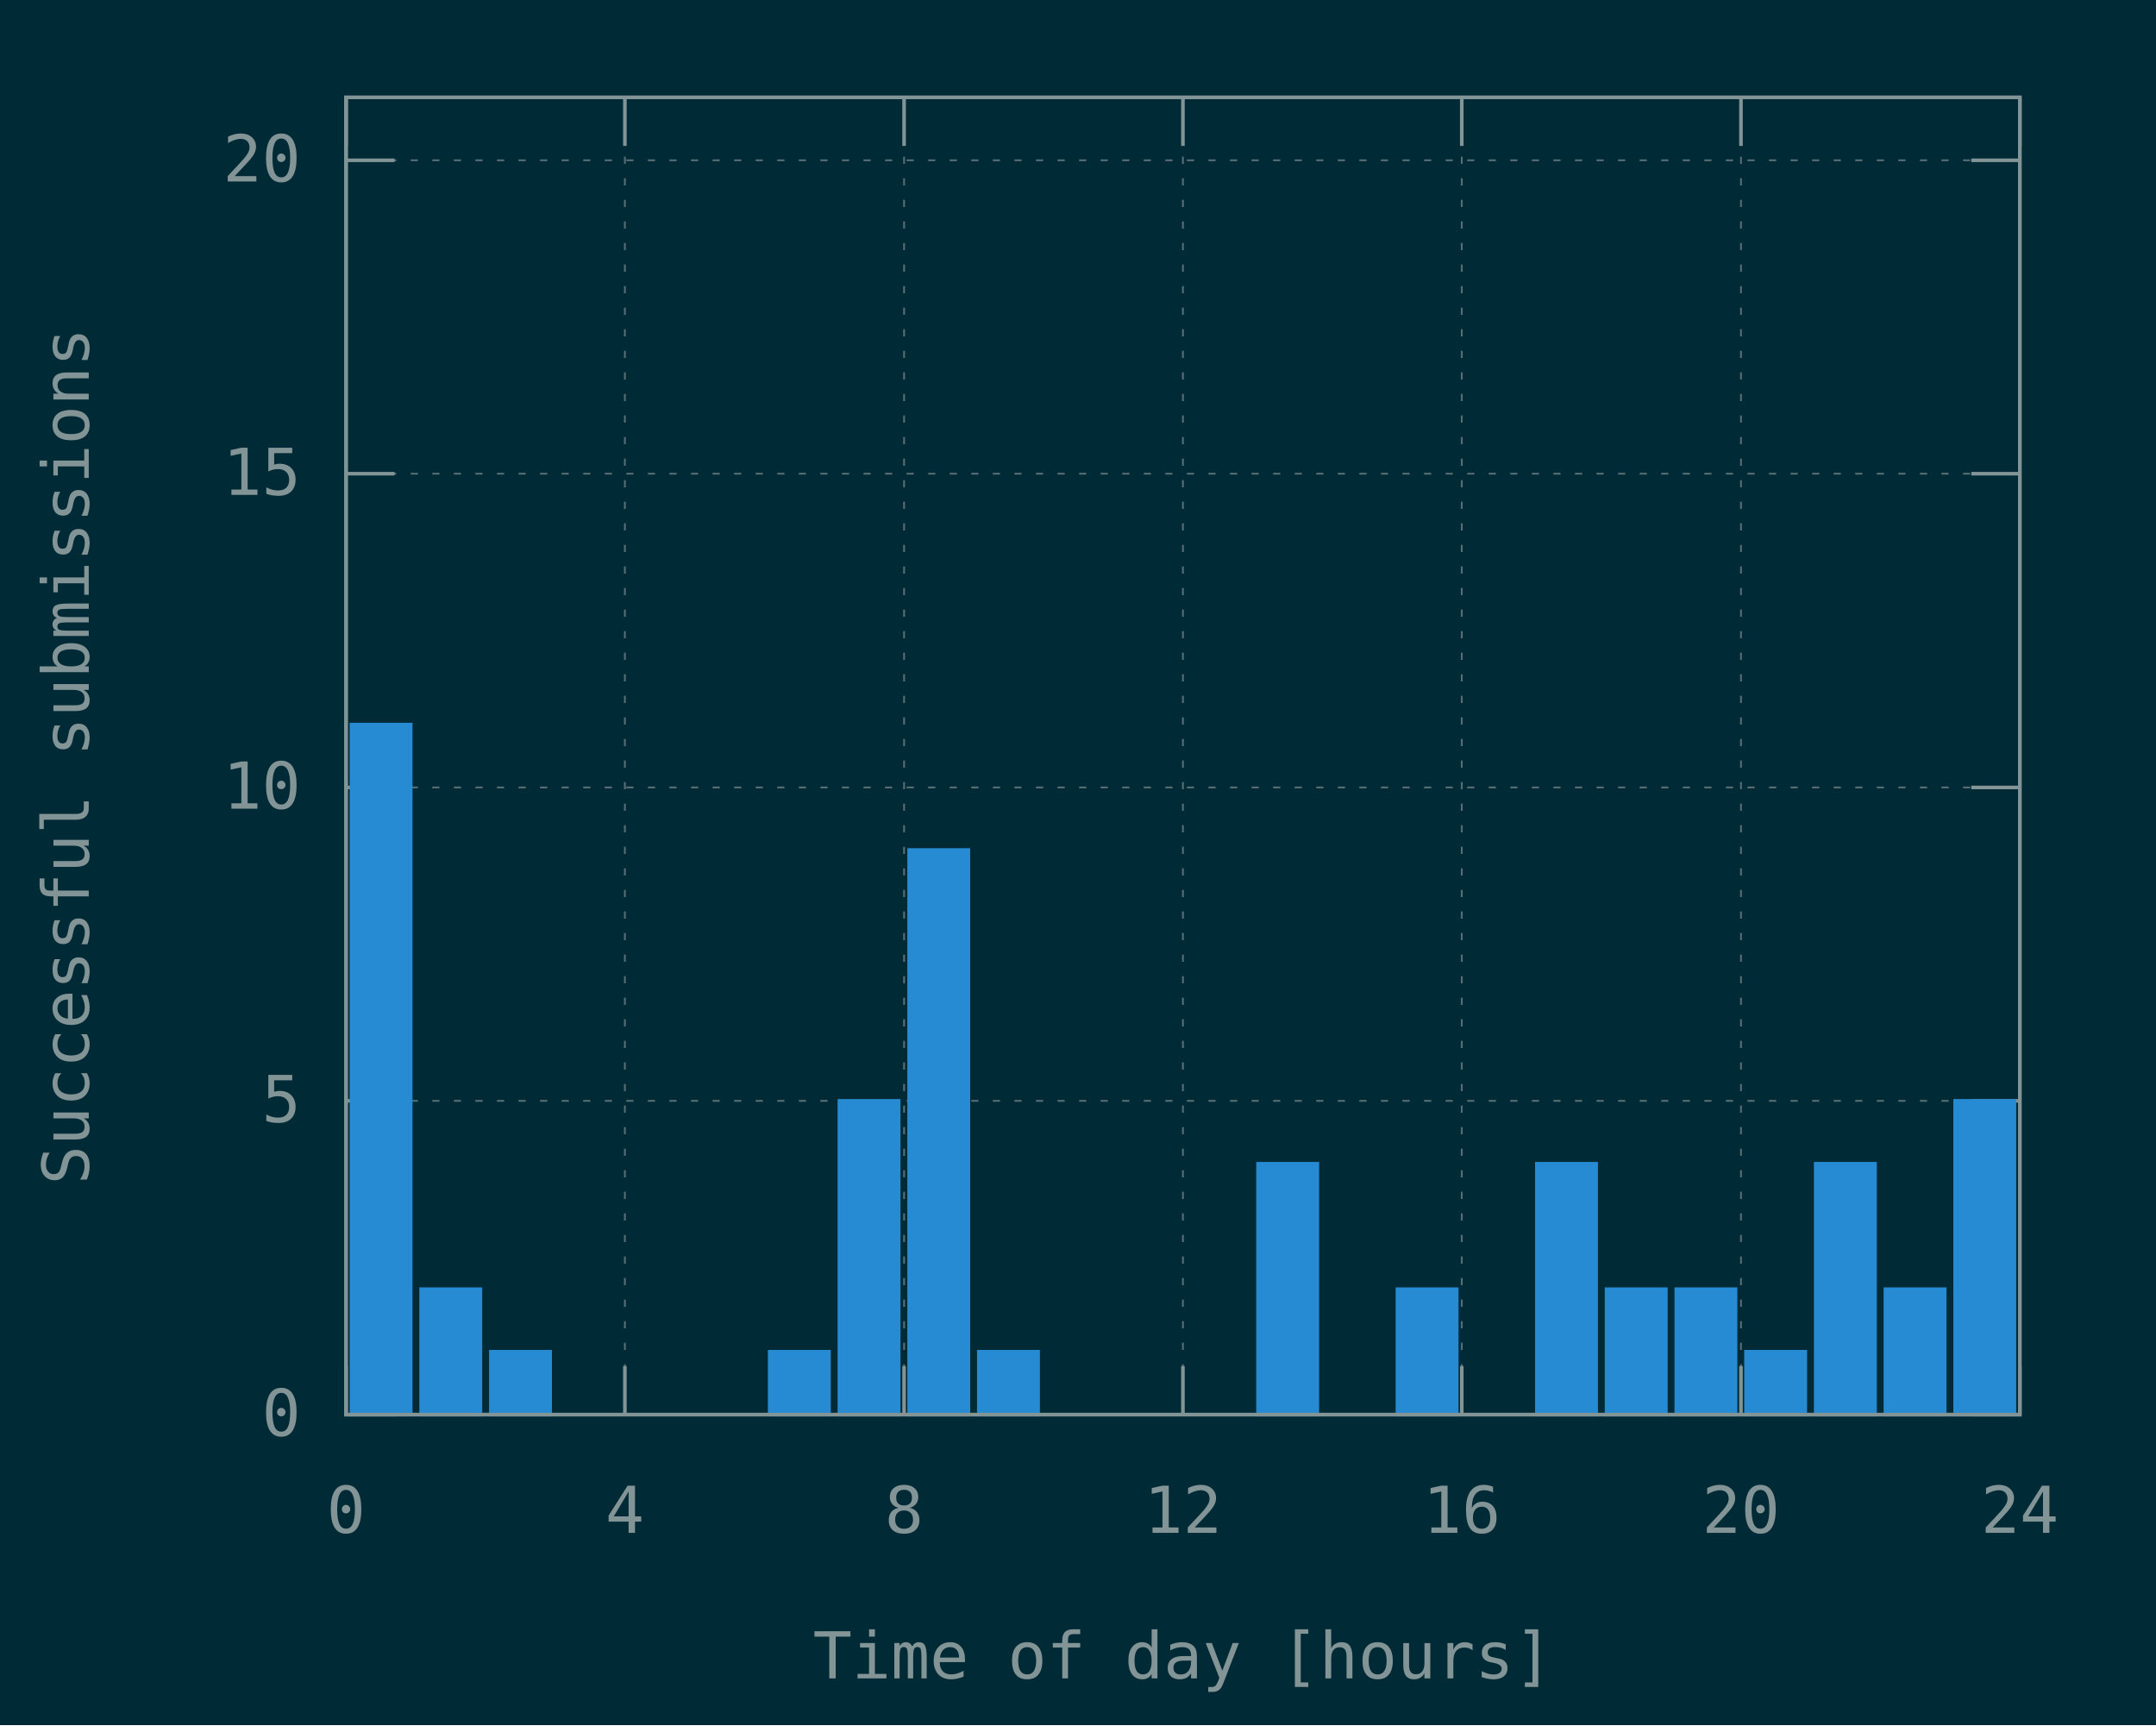
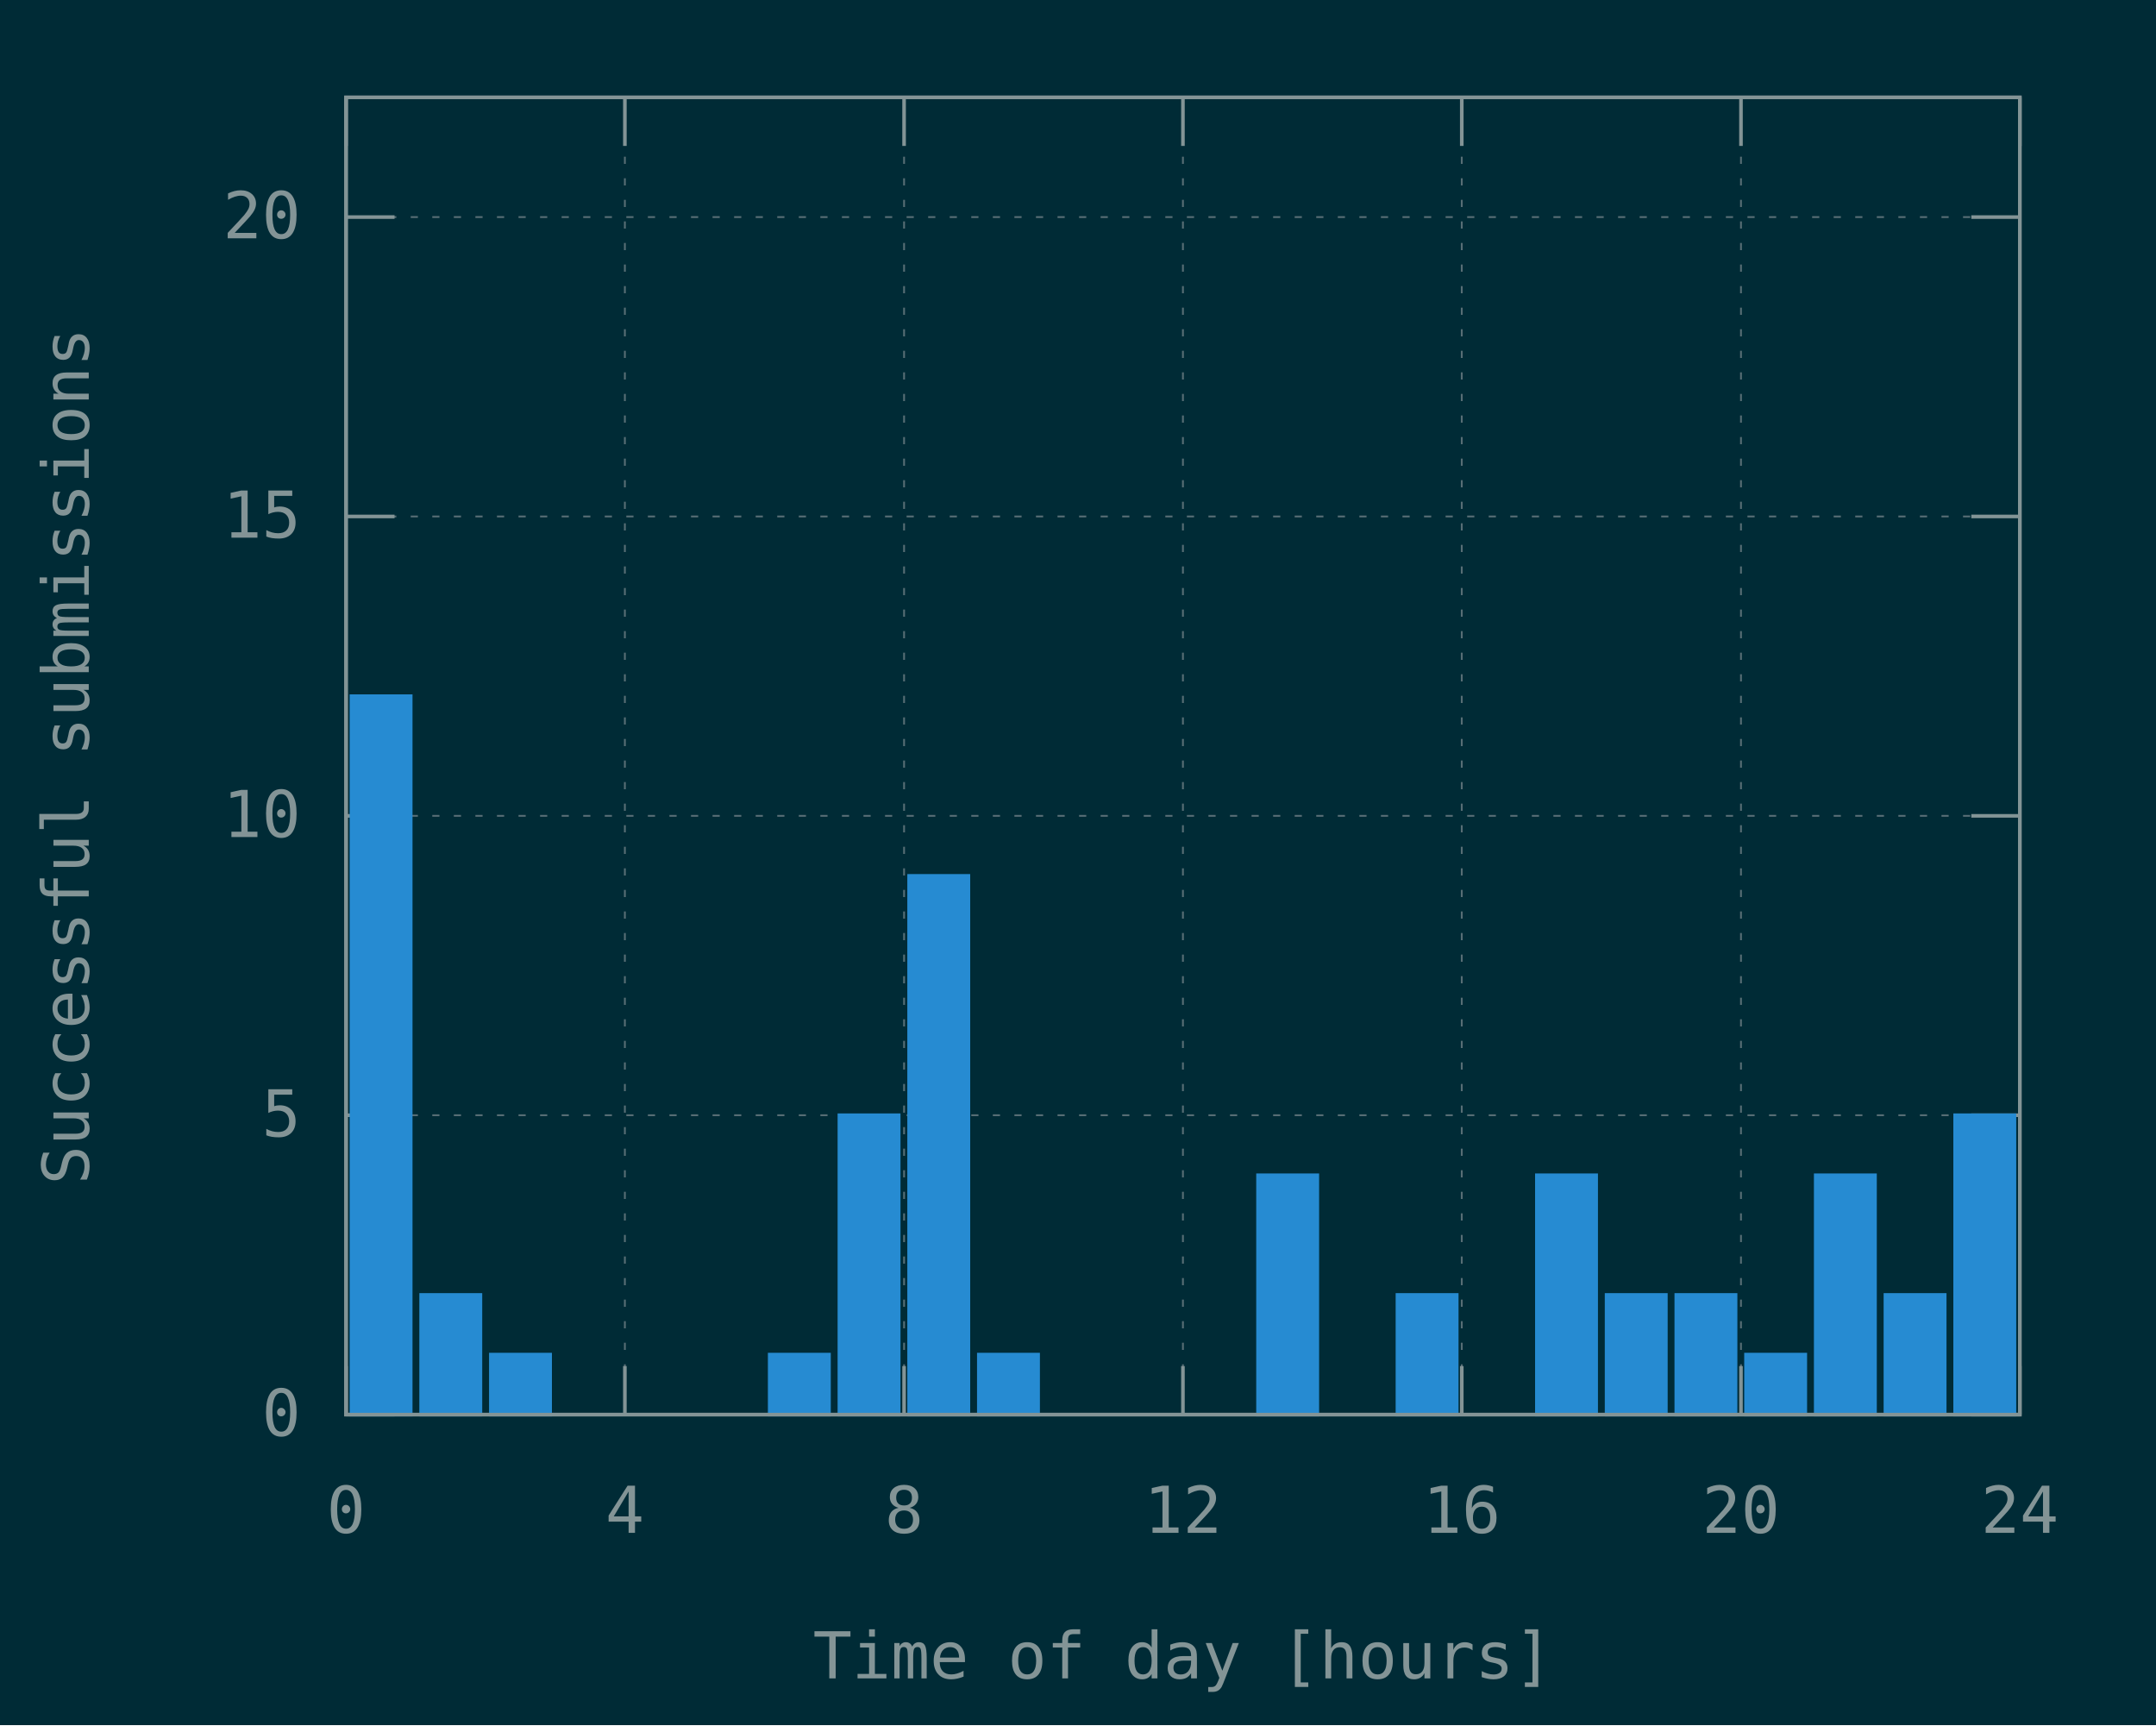
<svg xmlns="http://www.w3.org/2000/svg" xmlns:xlink="http://www.w3.org/1999/xlink" width="600" height="480" viewBox="0 0 600 480">
  <g id="gnuplot_canvas">
    <rect x="0" y="0" width="600" height="480" fill="#002b36" />
    <defs>
      <circle id="gpDot" r="0.5" stroke-width="0.5" stroke="currentColor" />
      <path id="gpPt0" stroke-width="0.148" stroke="currentColor" d="M-1,0 h2 M0,-1 v2" />
      <path id="gpPt1" stroke-width="0.148" stroke="currentColor" d="M-1,-1 L1,1 M1,-1 L-1,1" />
      <path id="gpPt2" stroke-width="0.148" stroke="currentColor" d="M-1,0 L1,0 M0,-1 L0,1 M-1,-1 L1,1 M-1,1 L1,-1" />
      <rect id="gpPt3" stroke-width="0.148" stroke="currentColor" x="-1" y="-1" width="2" height="2" />
      <rect id="gpPt4" stroke-width="0.148" stroke="currentColor" fill="currentColor" x="-1" y="-1" width="2" height="2" />
      <circle id="gpPt5" stroke-width="0.148" stroke="currentColor" cx="0" cy="0" r="1" />
      <use xlink:href="#gpPt5" id="gpPt6" fill="currentColor" stroke="none" />
      <path id="gpPt7" stroke-width="0.148" stroke="currentColor" d="M0,-1.33 L-1.33,0.67 L1.33,0.67 z" />
      <use xlink:href="#gpPt7" id="gpPt8" fill="currentColor" stroke="none" />
      <use xlink:href="#gpPt7" id="gpPt9" stroke="currentColor" transform="rotate(180)" />
      <use xlink:href="#gpPt9" id="gpPt10" fill="currentColor" stroke="none" />
      <use xlink:href="#gpPt3" id="gpPt11" stroke="currentColor" transform="rotate(45)" />
      <use xlink:href="#gpPt11" id="gpPt12" fill="currentColor" stroke="none" />
      <path id="gpPt13" stroke-width="0.148" stroke="currentColor" d="M0,1.330 L1.265,0.411 L0.782,-1.067 L-0.782,-1.076 L-1.265,0.411 z" />
      <use xlink:href="#gpPt13" id="gpPt14" fill="currentColor" stroke="none" />
      <filter id="textbox" filterUnits="objectBoundingBox" x="0" y="0" height="1" width="1">
        <feFlood flood-color="#002B36" flood-opacity="1" result="bgnd" />
        <feComposite in="SourceGraphic" in2="bgnd" operator="atop" />
      </filter>
      <filter id="greybox" filterUnits="objectBoundingBox" x="0" y="0" height="1" width="1">
        <feFlood flood-color="lightgrey" flood-opacity="1" result="grey" />
        <feComposite in="SourceGraphic" in2="grey" operator="atop" />
      </filter>
    </defs>
    <g fill="none" color="#002B36" stroke="currentColor" stroke-width="1.00" stroke-linecap="butt" stroke-linejoin="miter">
</g>
    <g fill="none" color="black" stroke="currentColor" stroke-width="1.00" stroke-linecap="butt" stroke-linejoin="miter">
</g>
    <g fill="none" color="black" stroke="rgb(131, 148, 150)" stroke-width="0.50" stroke-linecap="butt" stroke-linejoin="miter">
</g>
    <g fill="none" color="gray" stroke="currentColor" stroke-width="0.50" stroke-linecap="butt" stroke-linejoin="miter">
      <path stroke="rgb( 88, 110, 117)" stroke-dasharray="2,4" class="gridline" d="M96.3,393.6 L562.1,393.6  " />
    </g>
    <g fill="none" color="gray" stroke="rgb( 88, 110, 117)" stroke-width="1.00" stroke-linecap="butt" stroke-linejoin="miter">
</g>
    <g fill="none" color="black" stroke="currentColor" stroke-width="1.00" stroke-linecap="butt" stroke-linejoin="miter">
      <path stroke="rgb(131, 148, 150)" d="M96.3,393.6 L109.8,393.6 M562.1,393.6 L548.6,393.6  " />
      <g transform="translate(83.7,399.5)" stroke="none" fill="rgb(131,148,150)" font-family="Inconsolata" font-size="18.00" text-anchor="end">
        <text>
          <tspan font-family="Inconsolata"> 0</tspan>
        </text>
      </g>
    </g>
    <g fill="none" color="black" stroke="currentColor" stroke-width="1.00" stroke-linecap="butt" stroke-linejoin="miter">
</g>
    <g fill="none" color="black" stroke="rgb(131, 148, 150)" stroke-width="0.50" stroke-linecap="butt" stroke-linejoin="miter">
</g>
    <g fill="none" color="gray" stroke="currentColor" stroke-width="0.50" stroke-linecap="butt" stroke-linejoin="miter">
-       <path stroke="rgb( 88, 110, 117)" stroke-dasharray="2,4" class="gridline" d="M96.3,306.3 L562.1,306.3  " />
-     </g>
-     <g fill="none" color="gray" stroke="rgb( 88, 110, 117)" stroke-width="1.00" stroke-linecap="butt" stroke-linejoin="miter">
- </g>
-     <g fill="none" color="black" stroke="currentColor" stroke-width="1.00" stroke-linecap="butt" stroke-linejoin="miter">
-       <path stroke="rgb(131, 148, 150)" d="M96.3,306.3 L109.8,306.3 M562.1,306.3 L548.6,306.3  " />
-       <g transform="translate(83.7,312.2)" stroke="none" fill="rgb(131,148,150)" font-family="Inconsolata" font-size="18.00" text-anchor="end">
+       <path stroke="rgb( 88, 110, 117)" stroke-dasharray="2,4" class="gridline" d="M96.3,310.3 L562.1,310.3  " />
+     </g>
+     <g fill="none" color="gray" stroke="rgb( 88, 110, 117)" stroke-width="1.00" stroke-linecap="butt" stroke-linejoin="miter">
+ </g>
+     <g fill="none" color="black" stroke="currentColor" stroke-width="1.00" stroke-linecap="butt" stroke-linejoin="miter">
+       <path stroke="rgb(131, 148, 150)" d="M96.3,310.3 L109.8,310.3 M562.1,310.3 L548.6,310.3  " />
+       <g transform="translate(83.7,316.2)" stroke="none" fill="rgb(131,148,150)" font-family="Inconsolata" font-size="18.00" text-anchor="end">
        <text>
          <tspan font-family="Inconsolata"> 5</tspan>
        </text>
      </g>
    </g>
    <g fill="none" color="black" stroke="currentColor" stroke-width="1.00" stroke-linecap="butt" stroke-linejoin="miter">
</g>
    <g fill="none" color="black" stroke="rgb(131, 148, 150)" stroke-width="0.50" stroke-linecap="butt" stroke-linejoin="miter">
</g>
    <g fill="none" color="gray" stroke="currentColor" stroke-width="0.50" stroke-linecap="butt" stroke-linejoin="miter">
-       <path stroke="rgb( 88, 110, 117)" stroke-dasharray="2,4" class="gridline" d="M96.3,219.1 L562.1,219.1  " />
-     </g>
-     <g fill="none" color="gray" stroke="rgb( 88, 110, 117)" stroke-width="1.00" stroke-linecap="butt" stroke-linejoin="miter">
- </g>
-     <g fill="none" color="black" stroke="currentColor" stroke-width="1.00" stroke-linecap="butt" stroke-linejoin="miter">
-       <path stroke="rgb(131, 148, 150)" d="M96.3,219.1 L109.8,219.1 M562.1,219.1 L548.6,219.1  " />
-       <g transform="translate(83.7,225.0)" stroke="none" fill="rgb(131,148,150)" font-family="Inconsolata" font-size="18.00" text-anchor="end">
+       <path stroke="rgb( 88, 110, 117)" stroke-dasharray="2,4" class="gridline" d="M96.3,227.0 L562.1,227.0  " />
+     </g>
+     <g fill="none" color="gray" stroke="rgb( 88, 110, 117)" stroke-width="1.00" stroke-linecap="butt" stroke-linejoin="miter">
+ </g>
+     <g fill="none" color="black" stroke="currentColor" stroke-width="1.00" stroke-linecap="butt" stroke-linejoin="miter">
+       <path stroke="rgb(131, 148, 150)" d="M96.3,227.0 L109.8,227.0 M562.1,227.0 L548.6,227.0  " />
+       <g transform="translate(83.7,232.9)" stroke="none" fill="rgb(131,148,150)" font-family="Inconsolata" font-size="18.00" text-anchor="end">
        <text>
          <tspan font-family="Inconsolata"> 10</tspan>
        </text>
      </g>
    </g>
    <g fill="none" color="black" stroke="currentColor" stroke-width="1.00" stroke-linecap="butt" stroke-linejoin="miter">
</g>
    <g fill="none" color="black" stroke="rgb(131, 148, 150)" stroke-width="0.50" stroke-linecap="butt" stroke-linejoin="miter">
</g>
    <g fill="none" color="gray" stroke="currentColor" stroke-width="0.50" stroke-linecap="butt" stroke-linejoin="miter">
-       <path stroke="rgb( 88, 110, 117)" stroke-dasharray="2,4" class="gridline" d="M96.3,131.8 L562.1,131.8  " />
-     </g>
-     <g fill="none" color="gray" stroke="rgb( 88, 110, 117)" stroke-width="1.00" stroke-linecap="butt" stroke-linejoin="miter">
- </g>
-     <g fill="none" color="black" stroke="currentColor" stroke-width="1.00" stroke-linecap="butt" stroke-linejoin="miter">
-       <path stroke="rgb(131, 148, 150)" d="M96.3,131.8 L109.8,131.8 M562.1,131.8 L548.6,131.8  " />
-       <g transform="translate(83.7,137.7)" stroke="none" fill="rgb(131,148,150)" font-family="Inconsolata" font-size="18.00" text-anchor="end">
+       <path stroke="rgb( 88, 110, 117)" stroke-dasharray="2,4" class="gridline" d="M96.3,143.7 L562.1,143.7  " />
+     </g>
+     <g fill="none" color="gray" stroke="rgb( 88, 110, 117)" stroke-width="1.00" stroke-linecap="butt" stroke-linejoin="miter">
+ </g>
+     <g fill="none" color="black" stroke="currentColor" stroke-width="1.00" stroke-linecap="butt" stroke-linejoin="miter">
+       <path stroke="rgb(131, 148, 150)" d="M96.3,143.7 L109.8,143.7 M562.1,143.7 L548.6,143.7  " />
+       <g transform="translate(83.7,149.6)" stroke="none" fill="rgb(131,148,150)" font-family="Inconsolata" font-size="18.00" text-anchor="end">
        <text>
          <tspan font-family="Inconsolata"> 15</tspan>
        </text>
      </g>
    </g>
    <g fill="none" color="black" stroke="currentColor" stroke-width="1.00" stroke-linecap="butt" stroke-linejoin="miter">
</g>
    <g fill="none" color="black" stroke="rgb(131, 148, 150)" stroke-width="0.50" stroke-linecap="butt" stroke-linejoin="miter">
</g>
    <g fill="none" color="gray" stroke="currentColor" stroke-width="0.50" stroke-linecap="butt" stroke-linejoin="miter">
-       <path stroke="rgb( 88, 110, 117)" stroke-dasharray="2,4" class="gridline" d="M96.3,44.6 L562.1,44.6  " />
-     </g>
-     <g fill="none" color="gray" stroke="rgb( 88, 110, 117)" stroke-width="1.00" stroke-linecap="butt" stroke-linejoin="miter">
- </g>
-     <g fill="none" color="black" stroke="currentColor" stroke-width="1.00" stroke-linecap="butt" stroke-linejoin="miter">
-       <path stroke="rgb(131, 148, 150)" d="M96.3,44.6 L109.8,44.6 M562.1,44.6 L548.6,44.6  " />
-       <g transform="translate(83.7,50.5)" stroke="none" fill="rgb(131,148,150)" font-family="Inconsolata" font-size="18.00" text-anchor="end">
+       <path stroke="rgb( 88, 110, 117)" stroke-dasharray="2,4" class="gridline" d="M96.3,60.4 L562.1,60.4  " />
+     </g>
+     <g fill="none" color="gray" stroke="rgb( 88, 110, 117)" stroke-width="1.00" stroke-linecap="butt" stroke-linejoin="miter">
+ </g>
+     <g fill="none" color="black" stroke="currentColor" stroke-width="1.00" stroke-linecap="butt" stroke-linejoin="miter">
+       <path stroke="rgb(131, 148, 150)" d="M96.3,60.4 L109.8,60.4 M562.1,60.4 L548.6,60.4  " />
+       <g transform="translate(83.7,66.3)" stroke="none" fill="rgb(131,148,150)" font-family="Inconsolata" font-size="18.00" text-anchor="end">
        <text>
          <tspan font-family="Inconsolata"> 20</tspan>
        </text>
      </g>
    </g>
    <g fill="none" color="black" stroke="currentColor" stroke-width="1.00" stroke-linecap="butt" stroke-linejoin="miter">
</g>
    <g fill="none" color="black" stroke="rgb(131, 148, 150)" stroke-width="0.50" stroke-linecap="butt" stroke-linejoin="miter">
</g>
    <g fill="none" color="gray" stroke="currentColor" stroke-width="0.50" stroke-linecap="butt" stroke-linejoin="miter">
      <path stroke="rgb( 88, 110, 117)" stroke-dasharray="2,4" class="gridline" d="M96.3,393.6 L96.3,27.1  " />
    </g>
    <g fill="none" color="gray" stroke="rgb( 88, 110, 117)" stroke-width="1.00" stroke-linecap="butt" stroke-linejoin="miter">
</g>
    <g fill="none" color="black" stroke="currentColor" stroke-width="1.00" stroke-linecap="butt" stroke-linejoin="miter">
      <path stroke="rgb(131, 148, 150)" d="M96.3,393.6 L96.3,380.1 M96.3,27.1 L96.3,40.6  " />
      <g transform="translate(96.3,426.5)" stroke="none" fill="rgb(131,148,150)" font-family="Inconsolata" font-size="18.00" text-anchor="middle">
        <text>
          <tspan font-family="Inconsolata"> 0</tspan>
        </text>
      </g>
    </g>
    <g fill="none" color="black" stroke="currentColor" stroke-width="1.00" stroke-linecap="butt" stroke-linejoin="miter">
</g>
    <g fill="none" color="black" stroke="rgb(131, 148, 150)" stroke-width="0.50" stroke-linecap="butt" stroke-linejoin="miter">
</g>
    <g fill="none" color="gray" stroke="currentColor" stroke-width="0.50" stroke-linecap="butt" stroke-linejoin="miter">
      <path stroke="rgb( 88, 110, 117)" stroke-dasharray="2,4" class="gridline" d="M173.9,393.6 L173.9,27.1  " />
    </g>
    <g fill="none" color="gray" stroke="rgb( 88, 110, 117)" stroke-width="1.00" stroke-linecap="butt" stroke-linejoin="miter">
</g>
    <g fill="none" color="black" stroke="currentColor" stroke-width="1.00" stroke-linecap="butt" stroke-linejoin="miter">
      <path stroke="rgb(131, 148, 150)" d="M173.9,393.6 L173.9,380.1 M173.9,27.1 L173.9,40.6  " />
      <g transform="translate(173.9,426.5)" stroke="none" fill="rgb(131,148,150)" font-family="Inconsolata" font-size="18.00" text-anchor="middle">
        <text>
          <tspan font-family="Inconsolata"> 4</tspan>
        </text>
      </g>
    </g>
    <g fill="none" color="black" stroke="currentColor" stroke-width="1.00" stroke-linecap="butt" stroke-linejoin="miter">
</g>
    <g fill="none" color="black" stroke="rgb(131, 148, 150)" stroke-width="0.50" stroke-linecap="butt" stroke-linejoin="miter">
</g>
    <g fill="none" color="gray" stroke="currentColor" stroke-width="0.50" stroke-linecap="butt" stroke-linejoin="miter">
      <path stroke="rgb( 88, 110, 117)" stroke-dasharray="2,4" class="gridline" d="M251.6,393.6 L251.6,27.1  " />
    </g>
    <g fill="none" color="gray" stroke="rgb( 88, 110, 117)" stroke-width="1.00" stroke-linecap="butt" stroke-linejoin="miter">
</g>
    <g fill="none" color="black" stroke="currentColor" stroke-width="1.00" stroke-linecap="butt" stroke-linejoin="miter">
      <path stroke="rgb(131, 148, 150)" d="M251.6,393.6 L251.6,380.1 M251.6,27.1 L251.6,40.6  " />
      <g transform="translate(251.6,426.5)" stroke="none" fill="rgb(131,148,150)" font-family="Inconsolata" font-size="18.00" text-anchor="middle">
        <text>
          <tspan font-family="Inconsolata"> 8</tspan>
        </text>
      </g>
    </g>
    <g fill="none" color="black" stroke="currentColor" stroke-width="1.00" stroke-linecap="butt" stroke-linejoin="miter">
</g>
    <g fill="none" color="black" stroke="rgb(131, 148, 150)" stroke-width="0.50" stroke-linecap="butt" stroke-linejoin="miter">
</g>
    <g fill="none" color="gray" stroke="currentColor" stroke-width="0.50" stroke-linecap="butt" stroke-linejoin="miter">
      <path stroke="rgb( 88, 110, 117)" stroke-dasharray="2,4" class="gridline" d="M329.2,393.6 L329.2,27.1  " />
    </g>
    <g fill="none" color="gray" stroke="rgb( 88, 110, 117)" stroke-width="1.00" stroke-linecap="butt" stroke-linejoin="miter">
</g>
    <g fill="none" color="black" stroke="currentColor" stroke-width="1.00" stroke-linecap="butt" stroke-linejoin="miter">
      <path stroke="rgb(131, 148, 150)" d="M329.2,393.6 L329.2,380.1 M329.2,27.1 L329.2,40.6  " />
      <g transform="translate(329.2,426.5)" stroke="none" fill="rgb(131,148,150)" font-family="Inconsolata" font-size="18.00" text-anchor="middle">
        <text>
          <tspan font-family="Inconsolata"> 12</tspan>
        </text>
      </g>
    </g>
    <g fill="none" color="black" stroke="currentColor" stroke-width="1.00" stroke-linecap="butt" stroke-linejoin="miter">
</g>
    <g fill="none" color="black" stroke="rgb(131, 148, 150)" stroke-width="0.50" stroke-linecap="butt" stroke-linejoin="miter">
</g>
    <g fill="none" color="gray" stroke="currentColor" stroke-width="0.50" stroke-linecap="butt" stroke-linejoin="miter">
      <path stroke="rgb( 88, 110, 117)" stroke-dasharray="2,4" class="gridline" d="M406.8,393.6 L406.8,27.1  " />
    </g>
    <g fill="none" color="gray" stroke="rgb( 88, 110, 117)" stroke-width="1.00" stroke-linecap="butt" stroke-linejoin="miter">
</g>
    <g fill="none" color="black" stroke="currentColor" stroke-width="1.00" stroke-linecap="butt" stroke-linejoin="miter">
      <path stroke="rgb(131, 148, 150)" d="M406.8,393.6 L406.8,380.1 M406.8,27.1 L406.8,40.6  " />
      <g transform="translate(406.8,426.5)" stroke="none" fill="rgb(131,148,150)" font-family="Inconsolata" font-size="18.00" text-anchor="middle">
        <text>
          <tspan font-family="Inconsolata"> 16</tspan>
        </text>
      </g>
    </g>
    <g fill="none" color="black" stroke="currentColor" stroke-width="1.00" stroke-linecap="butt" stroke-linejoin="miter">
</g>
    <g fill="none" color="black" stroke="rgb(131, 148, 150)" stroke-width="0.50" stroke-linecap="butt" stroke-linejoin="miter">
</g>
    <g fill="none" color="gray" stroke="currentColor" stroke-width="0.50" stroke-linecap="butt" stroke-linejoin="miter">
      <path stroke="rgb( 88, 110, 117)" stroke-dasharray="2,4" class="gridline" d="M484.5,393.6 L484.5,40.6 L484.5,27.1  " />
    </g>
    <g fill="none" color="gray" stroke="rgb( 88, 110, 117)" stroke-width="1.00" stroke-linecap="butt" stroke-linejoin="miter">
</g>
    <g fill="none" color="black" stroke="currentColor" stroke-width="1.00" stroke-linecap="butt" stroke-linejoin="miter">
      <path stroke="rgb(131, 148, 150)" d="M484.5,393.6 L484.5,380.1 M484.5,27.1 L484.5,40.6  " />
      <g transform="translate(484.5,426.5)" stroke="none" fill="rgb(131,148,150)" font-family="Inconsolata" font-size="18.00" text-anchor="middle">
        <text>
          <tspan font-family="Inconsolata"> 20</tspan>
        </text>
      </g>
    </g>
    <g fill="none" color="black" stroke="currentColor" stroke-width="1.00" stroke-linecap="butt" stroke-linejoin="miter">
</g>
    <g fill="none" color="black" stroke="rgb(131, 148, 150)" stroke-width="0.50" stroke-linecap="butt" stroke-linejoin="miter">
</g>
    <g fill="none" color="gray" stroke="currentColor" stroke-width="0.50" stroke-linecap="butt" stroke-linejoin="miter">
      <path stroke="rgb( 88, 110, 117)" stroke-dasharray="2,4" class="gridline" d="M562.1,393.6 L562.1,27.1  " />
    </g>
    <g fill="none" color="gray" stroke="rgb( 88, 110, 117)" stroke-width="1.00" stroke-linecap="butt" stroke-linejoin="miter">
</g>
    <g fill="none" color="black" stroke="currentColor" stroke-width="1.00" stroke-linecap="butt" stroke-linejoin="miter">
      <path stroke="rgb(131, 148, 150)" d="M562.1,393.6 L562.1,380.1 M562.1,27.1 L562.1,40.6  " />
      <g transform="translate(562.1,426.5)" stroke="none" fill="rgb(131,148,150)" font-family="Inconsolata" font-size="18.00" text-anchor="middle">
        <text>
          <tspan font-family="Inconsolata"> 24</tspan>
        </text>
      </g>
    </g>
    <g fill="none" color="black" stroke="currentColor" stroke-width="1.00" stroke-linecap="butt" stroke-linejoin="miter">
</g>
    <g fill="none" color="black" stroke="currentColor" stroke-width="1.00" stroke-linecap="butt" stroke-linejoin="miter">
      <path stroke="rgb(131, 148, 150)" d="M96.3,27.1 L96.3,393.6 L562.1,393.6 L562.1,27.1 L96.3,27.1 Z  " />
    </g>
    <g fill="none" color="black" stroke="currentColor" stroke-width="1.00" stroke-linecap="butt" stroke-linejoin="miter">
      <g transform="translate(24.7,210.4) rotate(270)" stroke="none" fill="rgb(131,148,150)" font-family="Inconsolata" font-size="18.00" text-anchor="middle">
        <text>
          <tspan font-family="Inconsolata">Successful submissions</tspan>
        </text>
      </g>
    </g>
    <g fill="none" color="black" stroke="currentColor" stroke-width="1.00" stroke-linecap="butt" stroke-linejoin="miter">
      <g transform="translate(329.2,467.0)" stroke="none" fill="rgb(131,148,150)" font-family="Inconsolata" font-size="18.00" text-anchor="middle">
        <text>
          <tspan font-family="Inconsolata">Time of day [hours]</tspan>
        </text>
      </g>
    </g>
    <g fill="none" color="black" stroke="currentColor" stroke-width="1.00" stroke-linecap="butt" stroke-linejoin="miter">
</g>
    <g id="gnuplot_plot_1">
      <g fill="none" color="black" stroke="currentColor" stroke-width="1.00" stroke-linecap="butt" stroke-linejoin="miter">
        <g stroke="none" shape-rendering="crispEdges">
-           <polygon fill="rgb( 38, 139, 210)" points="97.8,393.6 114.4,393.6 114.4,201.5 97.8,201.5 " />
-         </g>
-         <path stroke="rgb( 38, 139, 210)" d="M97.8,393.6 L97.8,201.6 L114.3,201.6 L114.3,393.6 L97.8,393.6 Z  " />
-         <g stroke="none" shape-rendering="crispEdges">
-           <polygon fill="rgb( 38, 139, 210)" points="117.2,393.6 133.8,393.6 133.8,358.6 117.2,358.6 " />
-         </g>
-         <path stroke="rgb( 38, 139, 210)" d="M117.2,393.6 L117.2,358.7 L133.7,358.7 L133.7,393.6 L117.2,393.6 Z  " />
-         <g stroke="none" shape-rendering="crispEdges">
-           <polygon fill="rgb( 38, 139, 210)" points="136.6,393.6 153.2,393.6 153.2,376.0 136.6,376.0 " />
-         </g>
-         <path stroke="rgb( 38, 139, 210)" d="M136.6,393.6 L136.6,376.1 L153.1,376.1 L153.1,393.6 L136.6,393.6 Z  " />
-         <g stroke="none" shape-rendering="crispEdges">
-           <polygon fill="rgb( 38, 139, 210)" points="214.2,393.6 230.8,393.6 230.8,376.0 214.2,376.0 " />
-         </g>
-         <path stroke="rgb( 38, 139, 210)" d="M214.2,393.6 L214.2,376.1 L230.7,376.1 L230.7,393.6 L214.2,393.6 Z  " />
-         <g stroke="none" shape-rendering="crispEdges">
-           <polygon fill="rgb( 38, 139, 210)" points="233.6,393.6 250.2,393.6 250.2,306.2 233.6,306.2 " />
-         </g>
-         <path stroke="rgb( 38, 139, 210)" d="M233.6,393.6 L233.6,306.3 L250.1,306.3 L250.1,393.6 L233.6,393.6 Z  " />
-         <g stroke="none" shape-rendering="crispEdges">
-           <polygon fill="rgb( 38, 139, 210)" points="253.0,393.6 269.6,393.6 269.6,236.4 253.0,236.4 " />
-         </g>
-         <path stroke="rgb( 38, 139, 210)" d="M253.0,393.6 L253.0,236.5 L269.5,236.5 L269.5,393.6 L253.0,393.6 Z  " />
-         <g stroke="none" shape-rendering="crispEdges">
-           <polygon fill="rgb( 38, 139, 210)" points="272.4,393.6 289.0,393.6 289.0,376.0 272.4,376.0 " />
-         </g>
-         <path stroke="rgb( 38, 139, 210)" d="M272.4,393.6 L272.4,376.1 L288.9,376.1 L288.9,393.6 L272.4,393.6 Z  " />
-         <g stroke="none" shape-rendering="crispEdges">
-           <polygon fill="rgb( 38, 139, 210)" points="350.1,393.6 366.7,393.6 366.7,323.7 350.1,323.7 " />
-         </g>
-         <path stroke="rgb( 38, 139, 210)" d="M350.1,393.6 L350.1,323.8 L366.6,323.8 L366.6,393.6 L350.1,393.6 Z  " />
-         <g stroke="none" shape-rendering="crispEdges">
-           <polygon fill="rgb( 38, 139, 210)" points="388.9,393.6 405.5,393.6 405.5,358.6 388.9,358.6 " />
-         </g>
-         <path stroke="rgb( 38, 139, 210)" d="M388.9,393.6 L388.9,358.7 L405.4,358.7 L405.4,393.6 L388.9,393.6 Z  " />
-         <g stroke="none" shape-rendering="crispEdges">
-           <polygon fill="rgb( 38, 139, 210)" points="427.7,393.6 444.3,393.6 444.3,323.7 427.7,323.7 " />
-         </g>
-         <path stroke="rgb( 38, 139, 210)" d="M427.7,393.6 L427.7,323.8 L444.2,323.8 L444.2,393.6 L427.7,393.6 Z  " />
-         <g stroke="none" shape-rendering="crispEdges">
-           <polygon fill="rgb( 38, 139, 210)" points="447.1,393.6 463.7,393.6 463.7,358.6 447.1,358.6 " />
-         </g>
-         <path stroke="rgb( 38, 139, 210)" d="M447.1,393.6 L447.1,358.7 L463.6,358.7 L463.6,393.6 L447.1,393.6 Z  " />
-         <g stroke="none" shape-rendering="crispEdges">
-           <polygon fill="rgb( 38, 139, 210)" points="466.5,393.6 483.1,393.6 483.1,358.6 466.5,358.6 " />
-         </g>
-         <path stroke="rgb( 38, 139, 210)" d="M466.5,393.6 L466.5,358.7 L483.0,358.7 L483.0,393.6 L466.5,393.6 Z  " />
-         <g stroke="none" shape-rendering="crispEdges">
-           <polygon fill="rgb( 38, 139, 210)" points="485.9,393.6 502.5,393.6 502.5,376.0 485.9,376.0 " />
-         </g>
-         <path stroke="rgb( 38, 139, 210)" d="M485.9,393.6 L485.9,376.1 L502.4,376.1 L502.4,393.6 L485.9,393.6 Z  " />
-         <g stroke="none" shape-rendering="crispEdges">
-           <polygon fill="rgb( 38, 139, 210)" points="505.3,393.6 521.9,393.6 521.9,323.7 505.3,323.7 " />
-         </g>
-         <path stroke="rgb( 38, 139, 210)" d="M505.3,393.6 L505.3,323.8 L521.8,323.8 L521.8,393.6 L505.3,393.6 Z  " />
-         <g stroke="none" shape-rendering="crispEdges">
-           <polygon fill="rgb( 38, 139, 210)" points="524.7,393.6 541.3,393.6 541.3,358.6 524.7,358.6 " />
-         </g>
-         <path stroke="rgb( 38, 139, 210)" d="M524.7,393.6 L524.7,358.7 L541.2,358.7 L541.2,393.6 L524.7,393.6 Z  " />
-         <g stroke="none" shape-rendering="crispEdges">
-           <polygon fill="rgb( 38, 139, 210)" points="544.1,393.6 560.7,393.6 560.7,306.2 544.1,306.2 " />
-         </g>
-         <path stroke="rgb( 38, 139, 210)" d="M544.1,393.6 L544.1,306.3 L560.6,306.3 L560.6,393.6 L544.1,393.6 Z  " />
+           <polygon fill="rgb( 38, 139, 210)" points="97.8,393.6 114.4,393.6 114.4,193.6 97.8,193.6 " />
+         </g>
+         <path stroke="rgb( 38, 139, 210)" d="M97.8,393.6 L97.8,193.7 L114.3,193.7 L114.3,393.6 L97.8,393.6 Z  " />
+         <g stroke="none" shape-rendering="crispEdges">
+           <polygon fill="rgb( 38, 139, 210)" points="117.2,393.6 133.8,393.6 133.8,360.2 117.2,360.2 " />
+         </g>
+         <path stroke="rgb( 38, 139, 210)" d="M117.2,393.6 L117.2,360.3 L133.7,360.3 L133.7,393.6 L117.2,393.6 Z  " />
+         <g stroke="none" shape-rendering="crispEdges">
+           <polygon fill="rgb( 38, 139, 210)" points="136.6,393.6 153.2,393.6 153.2,376.8 136.6,376.8 " />
+         </g>
+         <path stroke="rgb( 38, 139, 210)" d="M136.6,393.6 L136.6,376.9 L153.1,376.9 L153.1,393.6 L136.6,393.6 Z  " />
+         <g stroke="none" shape-rendering="crispEdges">
+           <polygon fill="rgb( 38, 139, 210)" points="214.2,393.6 230.8,393.6 230.8,376.8 214.2,376.8 " />
+         </g>
+         <path stroke="rgb( 38, 139, 210)" d="M214.2,393.6 L214.2,376.9 L230.7,376.9 L230.7,393.6 L214.2,393.6 Z  " />
+         <g stroke="none" shape-rendering="crispEdges">
+           <polygon fill="rgb( 38, 139, 210)" points="233.6,393.6 250.2,393.6 250.2,310.2 233.6,310.2 " />
+         </g>
+         <path stroke="rgb( 38, 139, 210)" d="M233.6,393.6 L233.6,310.3 L250.1,310.3 L250.1,393.6 L233.6,393.6 Z  " />
+         <g stroke="none" shape-rendering="crispEdges">
+           <polygon fill="rgb( 38, 139, 210)" points="253.0,393.6 269.6,393.6 269.6,243.6 253.0,243.6 " />
+         </g>
+         <path stroke="rgb( 38, 139, 210)" d="M253.0,393.6 L253.0,243.7 L269.5,243.7 L269.5,393.6 L253.0,393.6 Z  " />
+         <g stroke="none" shape-rendering="crispEdges">
+           <polygon fill="rgb( 38, 139, 210)" points="272.4,393.6 289.0,393.6 289.0,376.8 272.4,376.8 " />
+         </g>
+         <path stroke="rgb( 38, 139, 210)" d="M272.4,393.6 L272.4,376.9 L288.9,376.9 L288.9,393.6 L272.4,393.6 Z  " />
+         <g stroke="none" shape-rendering="crispEdges">
+           <polygon fill="rgb( 38, 139, 210)" points="350.1,393.6 366.7,393.6 366.7,326.9 350.1,326.9 " />
+         </g>
+         <path stroke="rgb( 38, 139, 210)" d="M350.1,393.6 L350.1,327.0 L366.6,327.0 L366.6,393.6 L350.1,393.6 Z  " />
+         <g stroke="none" shape-rendering="crispEdges">
+           <polygon fill="rgb( 38, 139, 210)" points="388.9,393.6 405.5,393.6 405.5,360.2 388.9,360.2 " />
+         </g>
+         <path stroke="rgb( 38, 139, 210)" d="M388.9,393.6 L388.9,360.3 L405.4,360.3 L405.4,393.6 L388.9,393.6 Z  " />
+         <g stroke="none" shape-rendering="crispEdges">
+           <polygon fill="rgb( 38, 139, 210)" points="427.7,393.6 444.3,393.6 444.3,326.9 427.7,326.9 " />
+         </g>
+         <path stroke="rgb( 38, 139, 210)" d="M427.7,393.6 L427.7,327.0 L444.2,327.0 L444.2,393.6 L427.7,393.6 Z  " />
+         <g stroke="none" shape-rendering="crispEdges">
+           <polygon fill="rgb( 38, 139, 210)" points="447.1,393.6 463.7,393.6 463.7,360.2 447.1,360.2 " />
+         </g>
+         <path stroke="rgb( 38, 139, 210)" d="M447.1,393.6 L447.1,360.3 L463.6,360.3 L463.6,393.6 L447.1,393.6 Z  " />
+         <g stroke="none" shape-rendering="crispEdges">
+           <polygon fill="rgb( 38, 139, 210)" points="466.5,393.6 483.1,393.6 483.1,360.2 466.5,360.2 " />
+         </g>
+         <path stroke="rgb( 38, 139, 210)" d="M466.5,393.6 L466.5,360.3 L483.0,360.3 L483.0,393.6 L466.5,393.6 Z  " />
+         <g stroke="none" shape-rendering="crispEdges">
+           <polygon fill="rgb( 38, 139, 210)" points="485.9,393.6 502.5,393.6 502.5,376.8 485.9,376.8 " />
+         </g>
+         <path stroke="rgb( 38, 139, 210)" d="M485.9,393.6 L485.9,376.9 L502.4,376.9 L502.4,393.6 L485.9,393.6 Z  " />
+         <g stroke="none" shape-rendering="crispEdges">
+           <polygon fill="rgb( 38, 139, 210)" points="505.3,393.6 521.9,393.6 521.9,326.9 505.3,326.9 " />
+         </g>
+         <path stroke="rgb( 38, 139, 210)" d="M505.3,393.6 L505.3,327.0 L521.8,327.0 L521.8,393.6 L505.3,393.6 Z  " />
+         <g stroke="none" shape-rendering="crispEdges">
+           <polygon fill="rgb( 38, 139, 210)" points="524.7,393.6 541.3,393.6 541.3,360.2 524.7,360.2 " />
+         </g>
+         <path stroke="rgb( 38, 139, 210)" d="M524.7,393.6 L524.7,360.3 L541.2,360.3 L541.2,393.6 L524.7,393.6 Z  " />
+         <g stroke="none" shape-rendering="crispEdges">
+           <polygon fill="rgb( 38, 139, 210)" points="544.1,393.6 560.7,393.6 560.7,310.2 544.1,310.2 " />
+         </g>
+         <path stroke="rgb( 38, 139, 210)" d="M544.1,393.6 L544.1,310.3 L560.6,310.3 L560.6,393.6 L544.1,393.6 Z  " />
      </g>
    </g>
    <g fill="none" color="#002B36" stroke="rgb( 38, 139, 210)" stroke-width="2.00" stroke-linecap="butt" stroke-linejoin="miter">
</g>
    <g fill="none" color="black" stroke="currentColor" stroke-width="2.00" stroke-linecap="butt" stroke-linejoin="miter">
</g>
    <g fill="none" color="black" stroke="black" stroke-width="1.00" stroke-linecap="butt" stroke-linejoin="miter">
</g>
    <g fill="none" color="black" stroke="currentColor" stroke-width="1.00" stroke-linecap="butt" stroke-linejoin="miter">
      <path stroke="rgb(131, 148, 150)" d="M96.3,27.1 L96.3,393.6 L562.1,393.6 L562.1,27.1 L96.3,27.1 Z  " />
    </g>
    <g fill="none" color="black" stroke="currentColor" stroke-width="1.00" stroke-linecap="butt" stroke-linejoin="miter">
</g>
  </g>
</svg>
